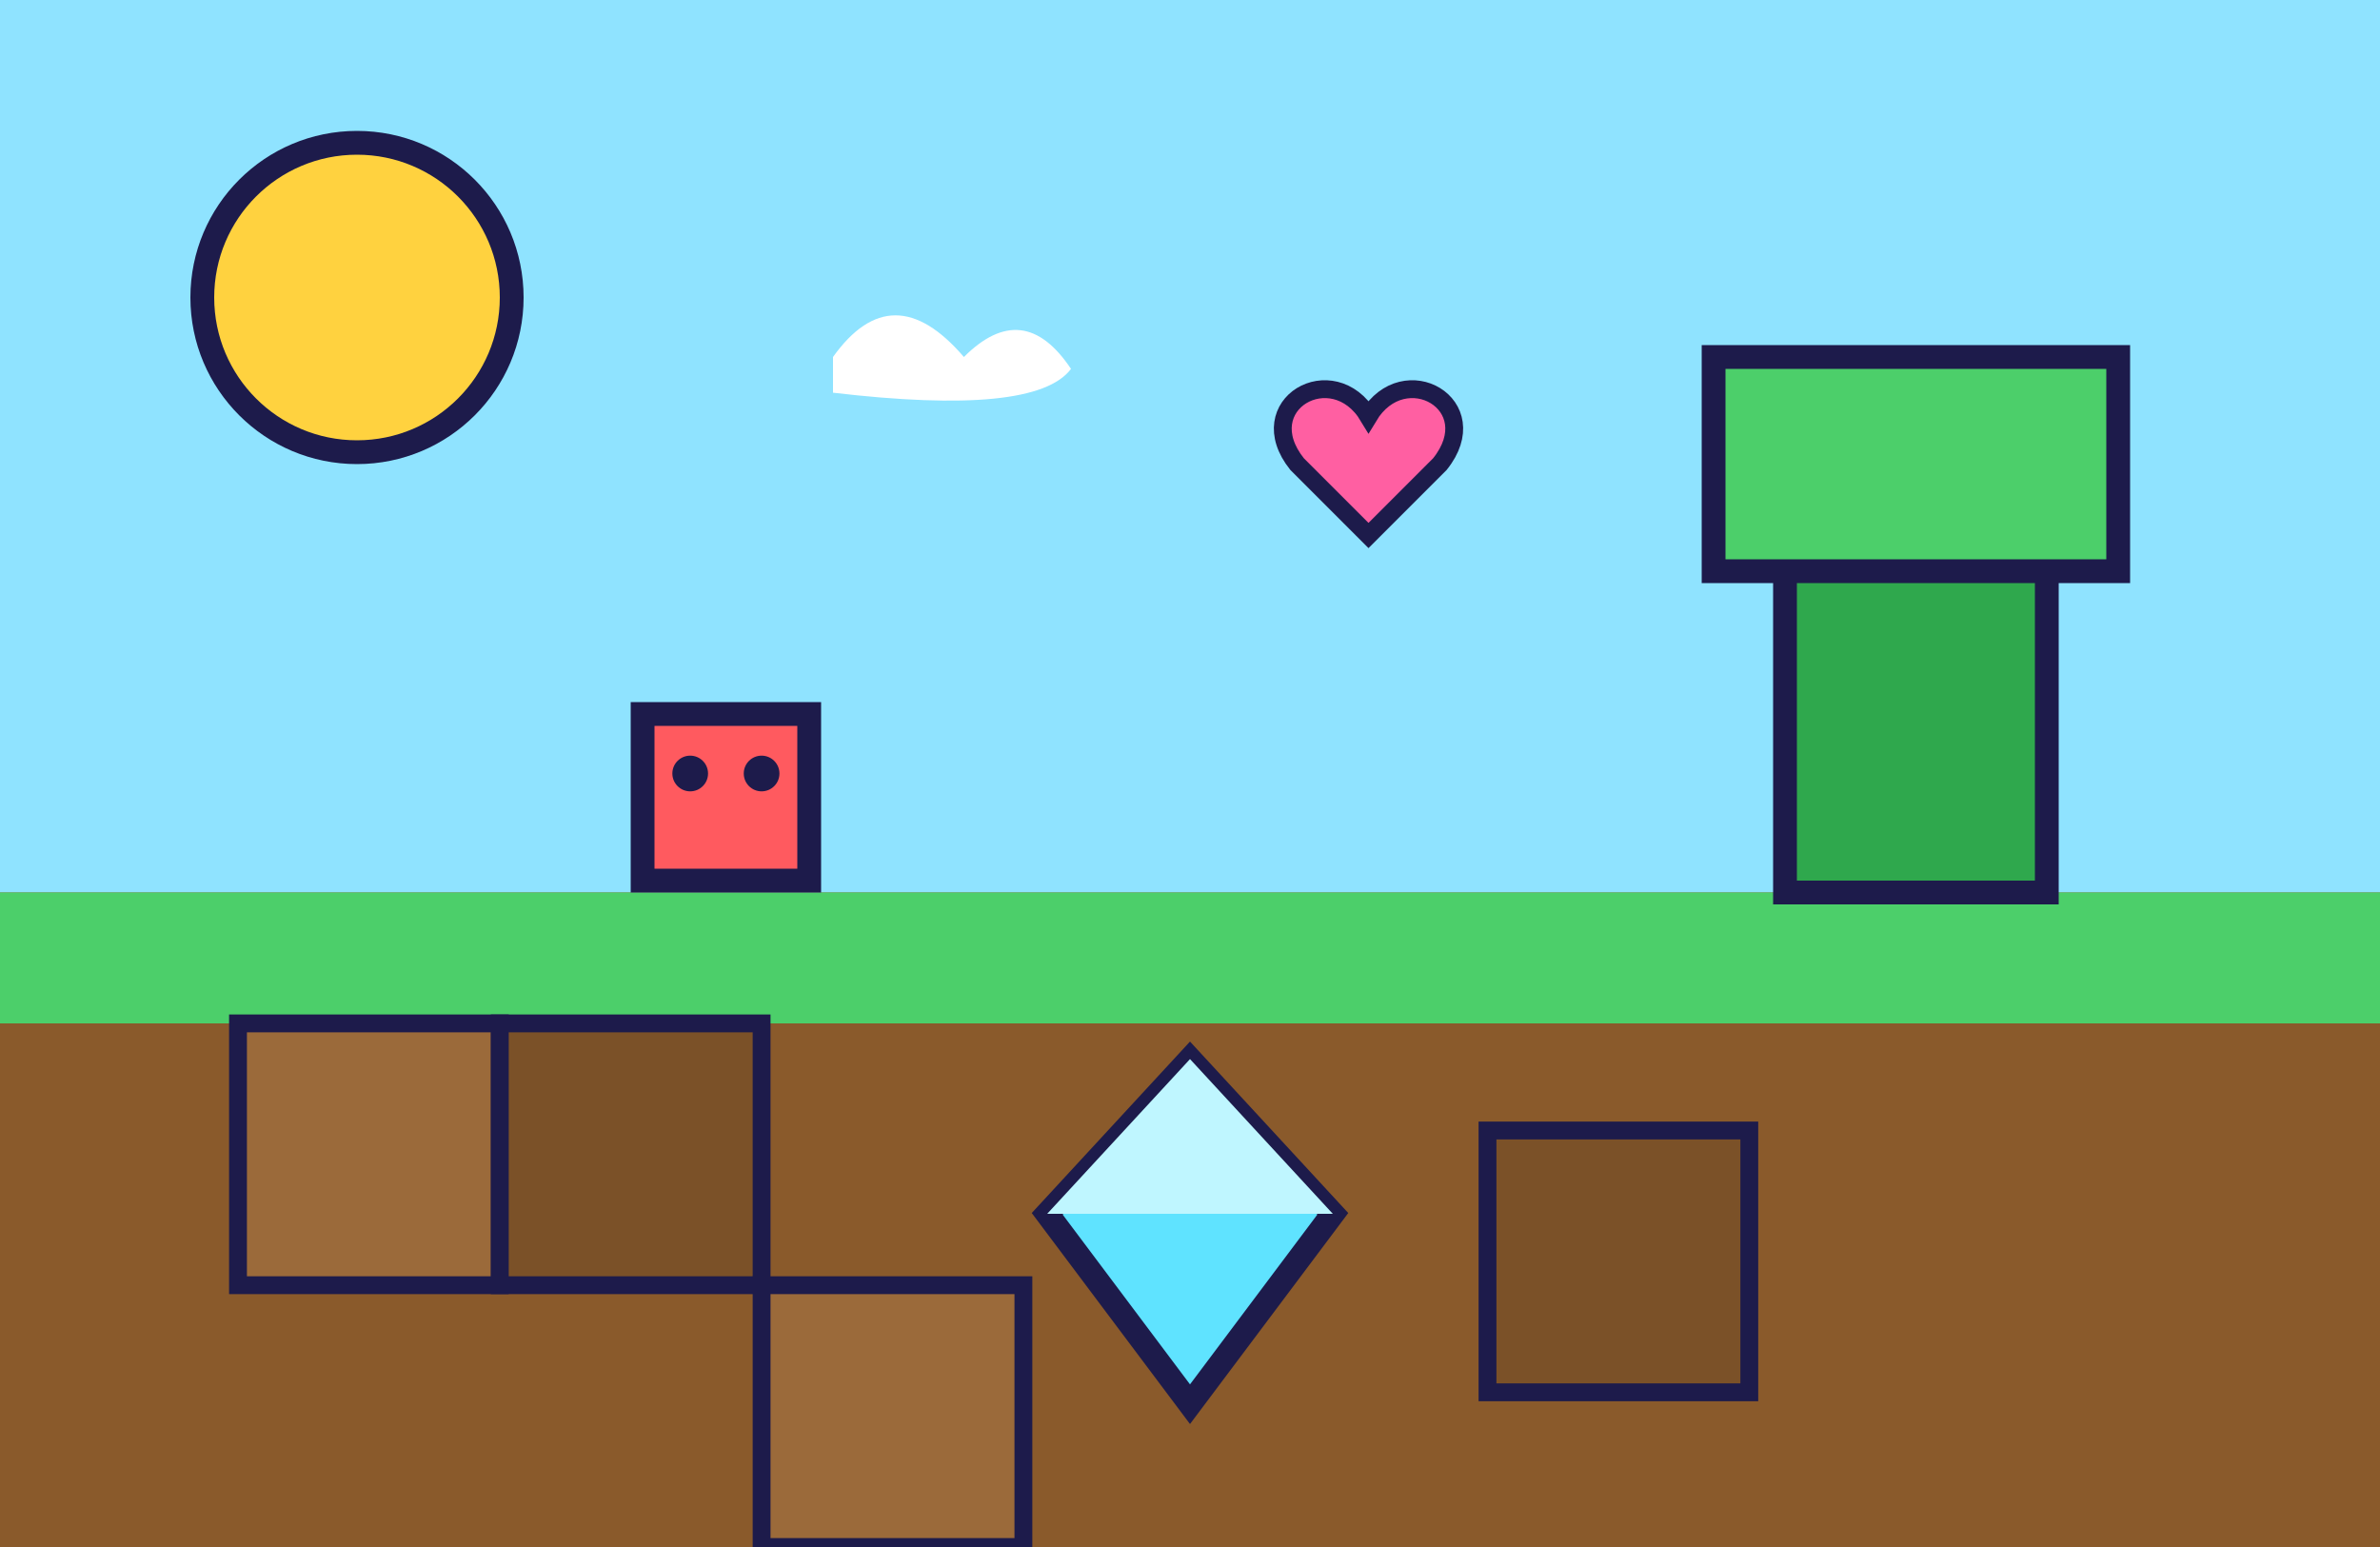
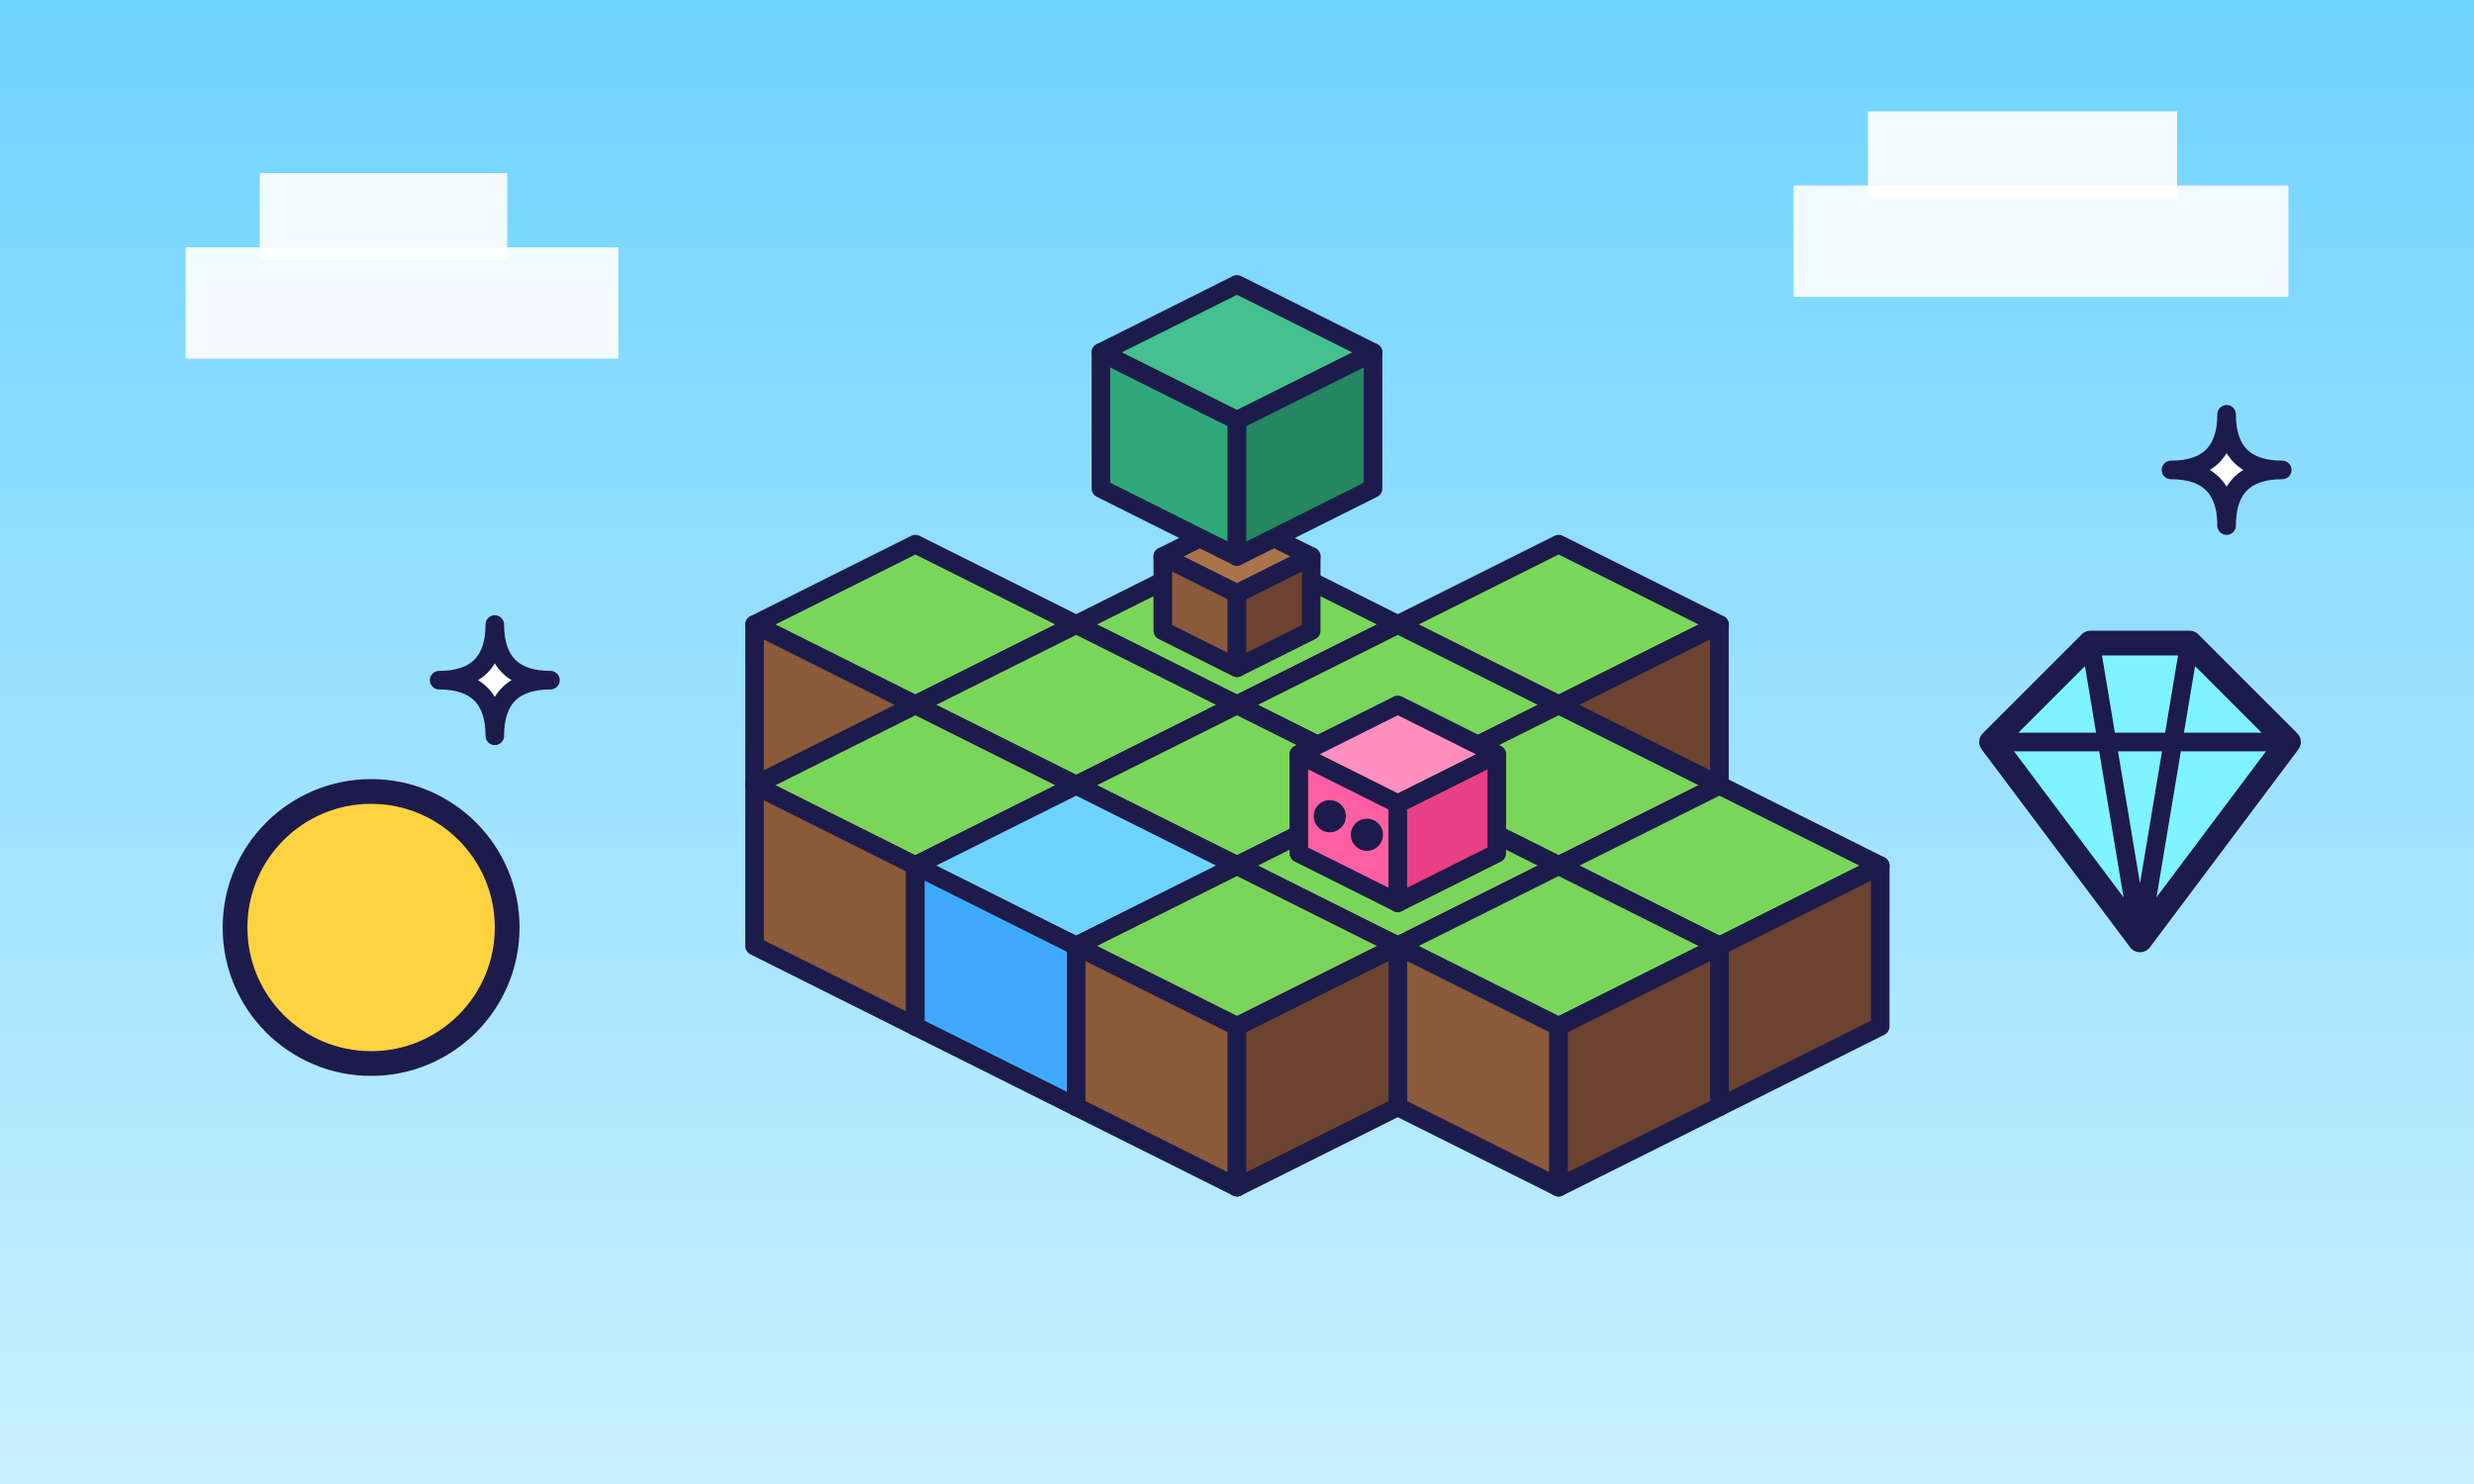
- <svg xmlns="http://www.w3.org/2000/svg" viewBox="0 0 400 260">
-   <rect width="400" height="260" fill="#8fe3ff" />
-   <rect y="150" width="400" height="110" fill="#8a5a2b" />
-   <rect y="150" width="400" height="22" fill="#4ccf6a" />
-   <g stroke="#1d1b4b" stroke-width="3">
-     <rect x="40" y="172" width="44" height="44" fill="#9b6a3a" />
-     <rect x="84" y="172" width="44" height="44" fill="#7b5128" />
-     <rect x="128" y="216" width="44" height="44" fill="#9b6a3a" />
-     <rect x="250" y="190" width="44" height="44" fill="#7b5128" />
+ <svg xmlns="http://www.w3.org/2000/svg" viewBox="0 0 400 240" role="img" aria-label="אי של קוביות באוויר">
+   <defs>
+     <linearGradient id="bg" x1="0" y1="0" x2="0" y2="1">
+       <stop offset="0" stop-color="#6fd3ff" />
+       <stop offset="1" stop-color="#c9f0ff" />
+     </linearGradient>
+   </defs>
+   <g stroke-linejoin="round" stroke-linecap="round">
+     <rect width="400" height="240" fill="url(#bg)" />
+     <rect x="30" y="40" width="70" height="18" fill="#fff" opacity=".9" />
+     <rect x="42" y="28" width="40" height="14" fill="#fff" opacity=".9" />
+     <rect x="290" y="30" width="80" height="18" fill="#fff" opacity=".9" />
+     <rect x="302" y="18" width="50" height="14" fill="#fff" opacity=".9" />
+     <path d="M200 88.0L226 101.0L200 114.0L174 101.0Z" fill="#7ad65a" stroke="#1d1b4b" stroke-width="3" />
+     <path d="M174 101.0L200 114.0V140.0L174 127.0Z" fill="#8a5a3a" stroke="#1d1b4b" stroke-width="3" />
+     <path d="M226 101.0L200 114.0V140.0L226 127.0Z" fill="#6b4330" stroke="#1d1b4b" stroke-width="3" />
+     <path d="M148 88.0L174 101.0L148 114.0L122 101.0Z" fill="#7ad65a" stroke="#1d1b4b" stroke-width="3" />
+     <path d="M122 101.0L148 114.0V140.0L122 127.0Z" fill="#8a5a3a" stroke="#1d1b4b" stroke-width="3" />
+     <path d="M174 101.0L148 114.0V140.0L174 127.0Z" fill="#6b4330" stroke="#1d1b4b" stroke-width="3" />
+     <path d="M252 88.0L278 101.0L252 114.0L226 101.0Z" fill="#7ad65a" stroke="#1d1b4b" stroke-width="3" />
+     <path d="M226 101.0L252 114.0V140.0L226 127.0Z" fill="#8a5a3a" stroke="#1d1b4b" stroke-width="3" />
+     <path d="M278 101.0L252 114.0V140.0L278 127.0Z" fill="#6b4330" stroke="#1d1b4b" stroke-width="3" />
+     <path d="M226 101.0L252 114.0L226 127.0L200 114.0Z" fill="#7ad65a" stroke="#1d1b4b" stroke-width="3" />
+     <path d="M200 114.0L226 127.0V153.0L200 140.0Z" fill="#8a5a3a" stroke="#1d1b4b" stroke-width="3" />
+     <path d="M252 114.0L226 127.0V153.0L252 140.0Z" fill="#6b4330" stroke="#1d1b4b" stroke-width="3" />
+     <path d="M174 101.0L200 114.0L174 127.0L148 114.0Z" fill="#7ad65a" stroke="#1d1b4b" stroke-width="3" />
+     <path d="M148 114.0L174 127.0V153.0L148 140.0Z" fill="#8a5a3a" stroke="#1d1b4b" stroke-width="3" />
+     <path d="M200 114.0L174 127.0V153.0L200 140.0Z" fill="#6b4330" stroke="#1d1b4b" stroke-width="3" />
+     <path d="M252 114.0L278 127.0L252 140.0L226 127.0Z" fill="#7ad65a" stroke="#1d1b4b" stroke-width="3" />
+     <path d="M226 127.0L252 140.0V166.0L226 153.0Z" fill="#8a5a3a" stroke="#1d1b4b" stroke-width="3" />
+     <path d="M278 127.0L252 140.0V166.0L278 153.0Z" fill="#6b4330" stroke="#1d1b4b" stroke-width="3" />
+     <path d="M200 114.0L226 127.0L200 140.0L174 127.0Z" fill="#7ad65a" stroke="#1d1b4b" stroke-width="3" />
+     <path d="M174 127.0L200 140.0V166.0L174 153.0Z" fill="#8a5a3a" stroke="#1d1b4b" stroke-width="3" />
+     <path d="M226 127.0L200 140.0V166.0L226 153.0Z" fill="#6b4330" stroke="#1d1b4b" stroke-width="3" />
+     <path d="M148 114.0L174 127.0L148 140.0L122 127.0Z" fill="#7ad65a" stroke="#1d1b4b" stroke-width="3" />
+     <path d="M122 127.0L148 140.0V166.0L122 153.0Z" fill="#8a5a3a" stroke="#1d1b4b" stroke-width="3" />
+     <path d="M174 127.0L148 140.0V166.0L174 153.0Z" fill="#6b4330" stroke="#1d1b4b" stroke-width="3" />
+     <path d="M278 127.0L304 140.0L278 153.0L252 140.0Z" fill="#7ad65a" stroke="#1d1b4b" stroke-width="3" />
+     <path d="M252 140.0L278 153.0V179.0L252 166.0Z" fill="#8a5a3a" stroke="#1d1b4b" stroke-width="3" />
+     <path d="M304 140.0L278 153.0V179.0L304 166.0Z" fill="#6b4330" stroke="#1d1b4b" stroke-width="3" />
+     <path d="M226 127.0L252 140.0L226 153.0L200 140.0Z" fill="#7ad65a" stroke="#1d1b4b" stroke-width="3" />
+     <path d="M200 140.0L226 153.0V179.0L200 166.0Z" fill="#8a5a3a" stroke="#1d1b4b" stroke-width="3" />
+     <path d="M252 140.0L226 153.0V179.0L252 166.0Z" fill="#6b4330" stroke="#1d1b4b" stroke-width="3" />
+     <path d="M174 127.0L200 140.0L174 153.0L148 140.0Z" fill="#6fd3ff" stroke="#1d1b4b" stroke-width="3" />
+     <path d="M148 140.0L174 153.0V179.0L148 166.0Z" fill="#3fa9ff" stroke="#1d1b4b" stroke-width="3" />
+     <path d="M200 140.0L174 153.0V179.0L200 166.0Z" fill="#2a86d6" stroke="#1d1b4b" stroke-width="3" />
+     <path d="M252 140.0L278 153.0L252 166.0L226 153.0Z" fill="#7ad65a" stroke="#1d1b4b" stroke-width="3" />
+     <path d="M226 153.0L252 166.0V192.0L226 179.0Z" fill="#8a5a3a" stroke="#1d1b4b" stroke-width="3" />
+     <path d="M278 153.0L252 166.0V192.0L278 179.0Z" fill="#6b4330" stroke="#1d1b4b" stroke-width="3" />
+     <path d="M200 140.0L226 153.0L200 166.0L174 153.0Z" fill="#7ad65a" stroke="#1d1b4b" stroke-width="3" />
+     <path d="M174 153.0L200 166.0V192.0L174 179.0Z" fill="#8a5a3a" stroke="#1d1b4b" stroke-width="3" />
+     <path d="M226 153.0L200 166.0V192.0L226 179.0Z" fill="#6b4330" stroke="#1d1b4b" stroke-width="3" />
+     <path d="M200 84L212 90.0L200 96.0L188 90.0Z" fill="#a9744a" stroke="#1d1b4b" stroke-width="3" />
+     <path d="M188 90.0L200 96.0V108.0L188 102.0Z" fill="#8a5a3a" stroke="#1d1b4b" stroke-width="3" />
+     <path d="M212 90.0L200 96.0V108.0L212 102.0Z" fill="#6b4330" stroke="#1d1b4b" stroke-width="3" />
+     <path d="M200 46L222 57.0L200 68.0L178 57.0Z" fill="#46c08e" stroke="#1d1b4b" stroke-width="3" />
+     <path d="M178 57.0L200 68.0V90.0L178 79.0Z" fill="#2fa77a" stroke="#1d1b4b" stroke-width="3" />
+     <path d="M222 57.0L200 68.0V90.0L222 79.0Z" fill="#23875f" stroke="#1d1b4b" stroke-width="3" />
+     <path d="M226 114L242 122.0L226 130.0L210 122.0Z" fill="#ff8fc0" stroke="#1d1b4b" stroke-width="3" />
+     <path d="M210 122.0L226 130.0V146.0L210 138.0Z" fill="#ff5fa2" stroke="#1d1b4b" stroke-width="3" />
+     <path d="M242 122.0L226 130.0V146.0L242 138.0Z" fill="#e83f86" stroke="#1d1b4b" stroke-width="3" />
+     <circle cx="215" cy="132" r="2.6" fill="#1d1b4b" />
+     <circle cx="221" cy="135" r="2.6" fill="#1d1b4b" />
+     <path d="M322 120L338 104H354L370 120L346 152Z" fill="#7ff3ff" stroke="#1d1b4b" stroke-width="4" />
+     <path d="M322 120H370M338 104L346 152L354 104" fill="none" stroke="#1d1b4b" stroke-width="3" />
+     <circle cx="60" cy="150" r="22" fill="#ffd23f" stroke="#1d1b4b" stroke-width="4" />
+     <path d="M80 101Q80 110 89 110Q80 110 80 119Q80 110 71 110Q80 110 80 101Z" fill="#fff" stroke="#1d1b4b" stroke-width="3" stroke-linejoin="round" />
+     <path d="M360 67Q360 76 369 76Q360 76 360 85Q360 76 351 76Q360 76 360 67Z" fill="#fff" stroke="#1d1b4b" stroke-width="3" stroke-linejoin="round" />
  </g>
-   <polygon points="200,178 224,204 200,236 176,204" fill="#5fe3ff" stroke="#1d1b4b" stroke-width="4" />
-   <polygon points="200,178 224,204 176,204" fill="#bff6ff" />
-   <rect x="300" y="90" width="44" height="60" fill="#2fa84d" stroke="#1d1b4b" stroke-width="4" />
-   <rect x="288" y="60" width="68" height="36" fill="#4ccf6a" stroke="#1d1b4b" stroke-width="4" />
-   <circle cx="60" cy="50" r="26" fill="#ffd23f" stroke="#1d1b4b" stroke-width="4" />
-   <path d="M140 60 q10 -14 22 0 q10 -10 18 2 q-6 8 -40 4 z" fill="#fff" />
-   <g fill="#ff5fa2" stroke="#1d1b4b" stroke-width="3">
-     <path d="M230 70 c-6 -10 -20 -2 -12 8 l12 12 l12 -12 c8 -10 -6 -18 -12 -8z" />
-   </g>
-   <rect x="108" y="120" width="28" height="28" fill="#ff5a5f" stroke="#1d1b4b" stroke-width="4" />
-   <circle cx="116" cy="130" r="3" fill="#1d1b4b" />
-   <circle cx="128" cy="130" r="3" fill="#1d1b4b" />
</svg>
